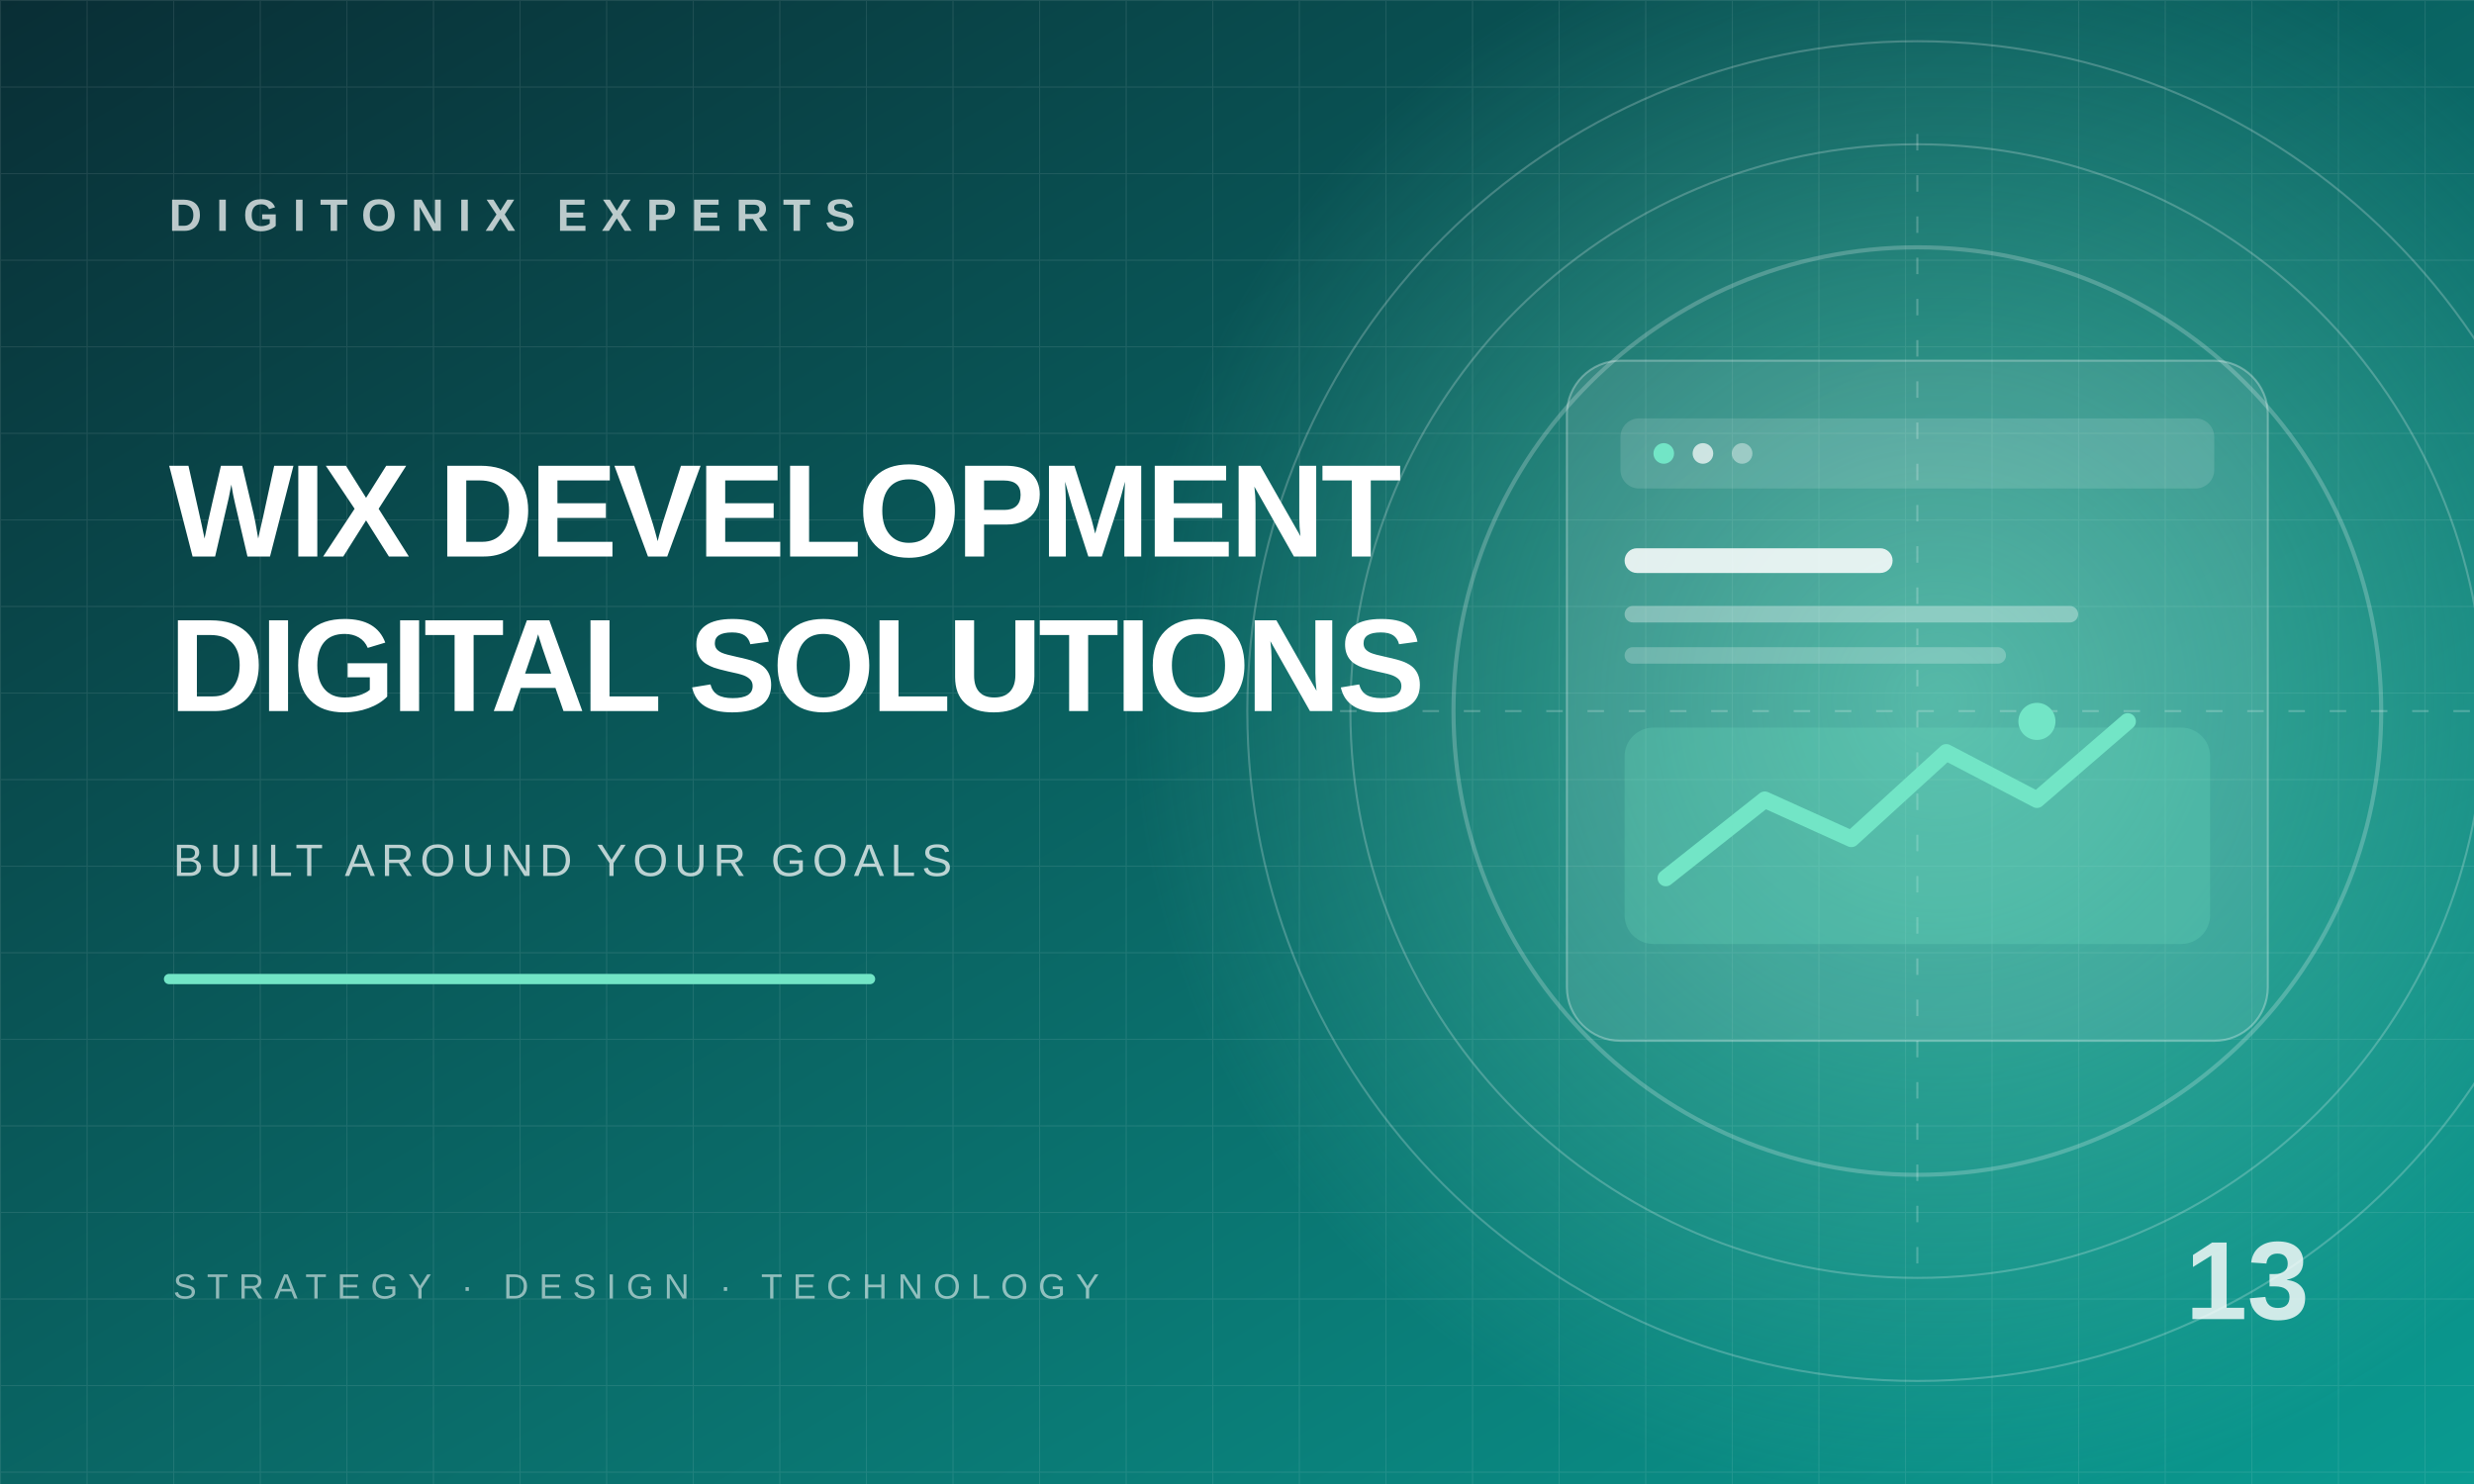
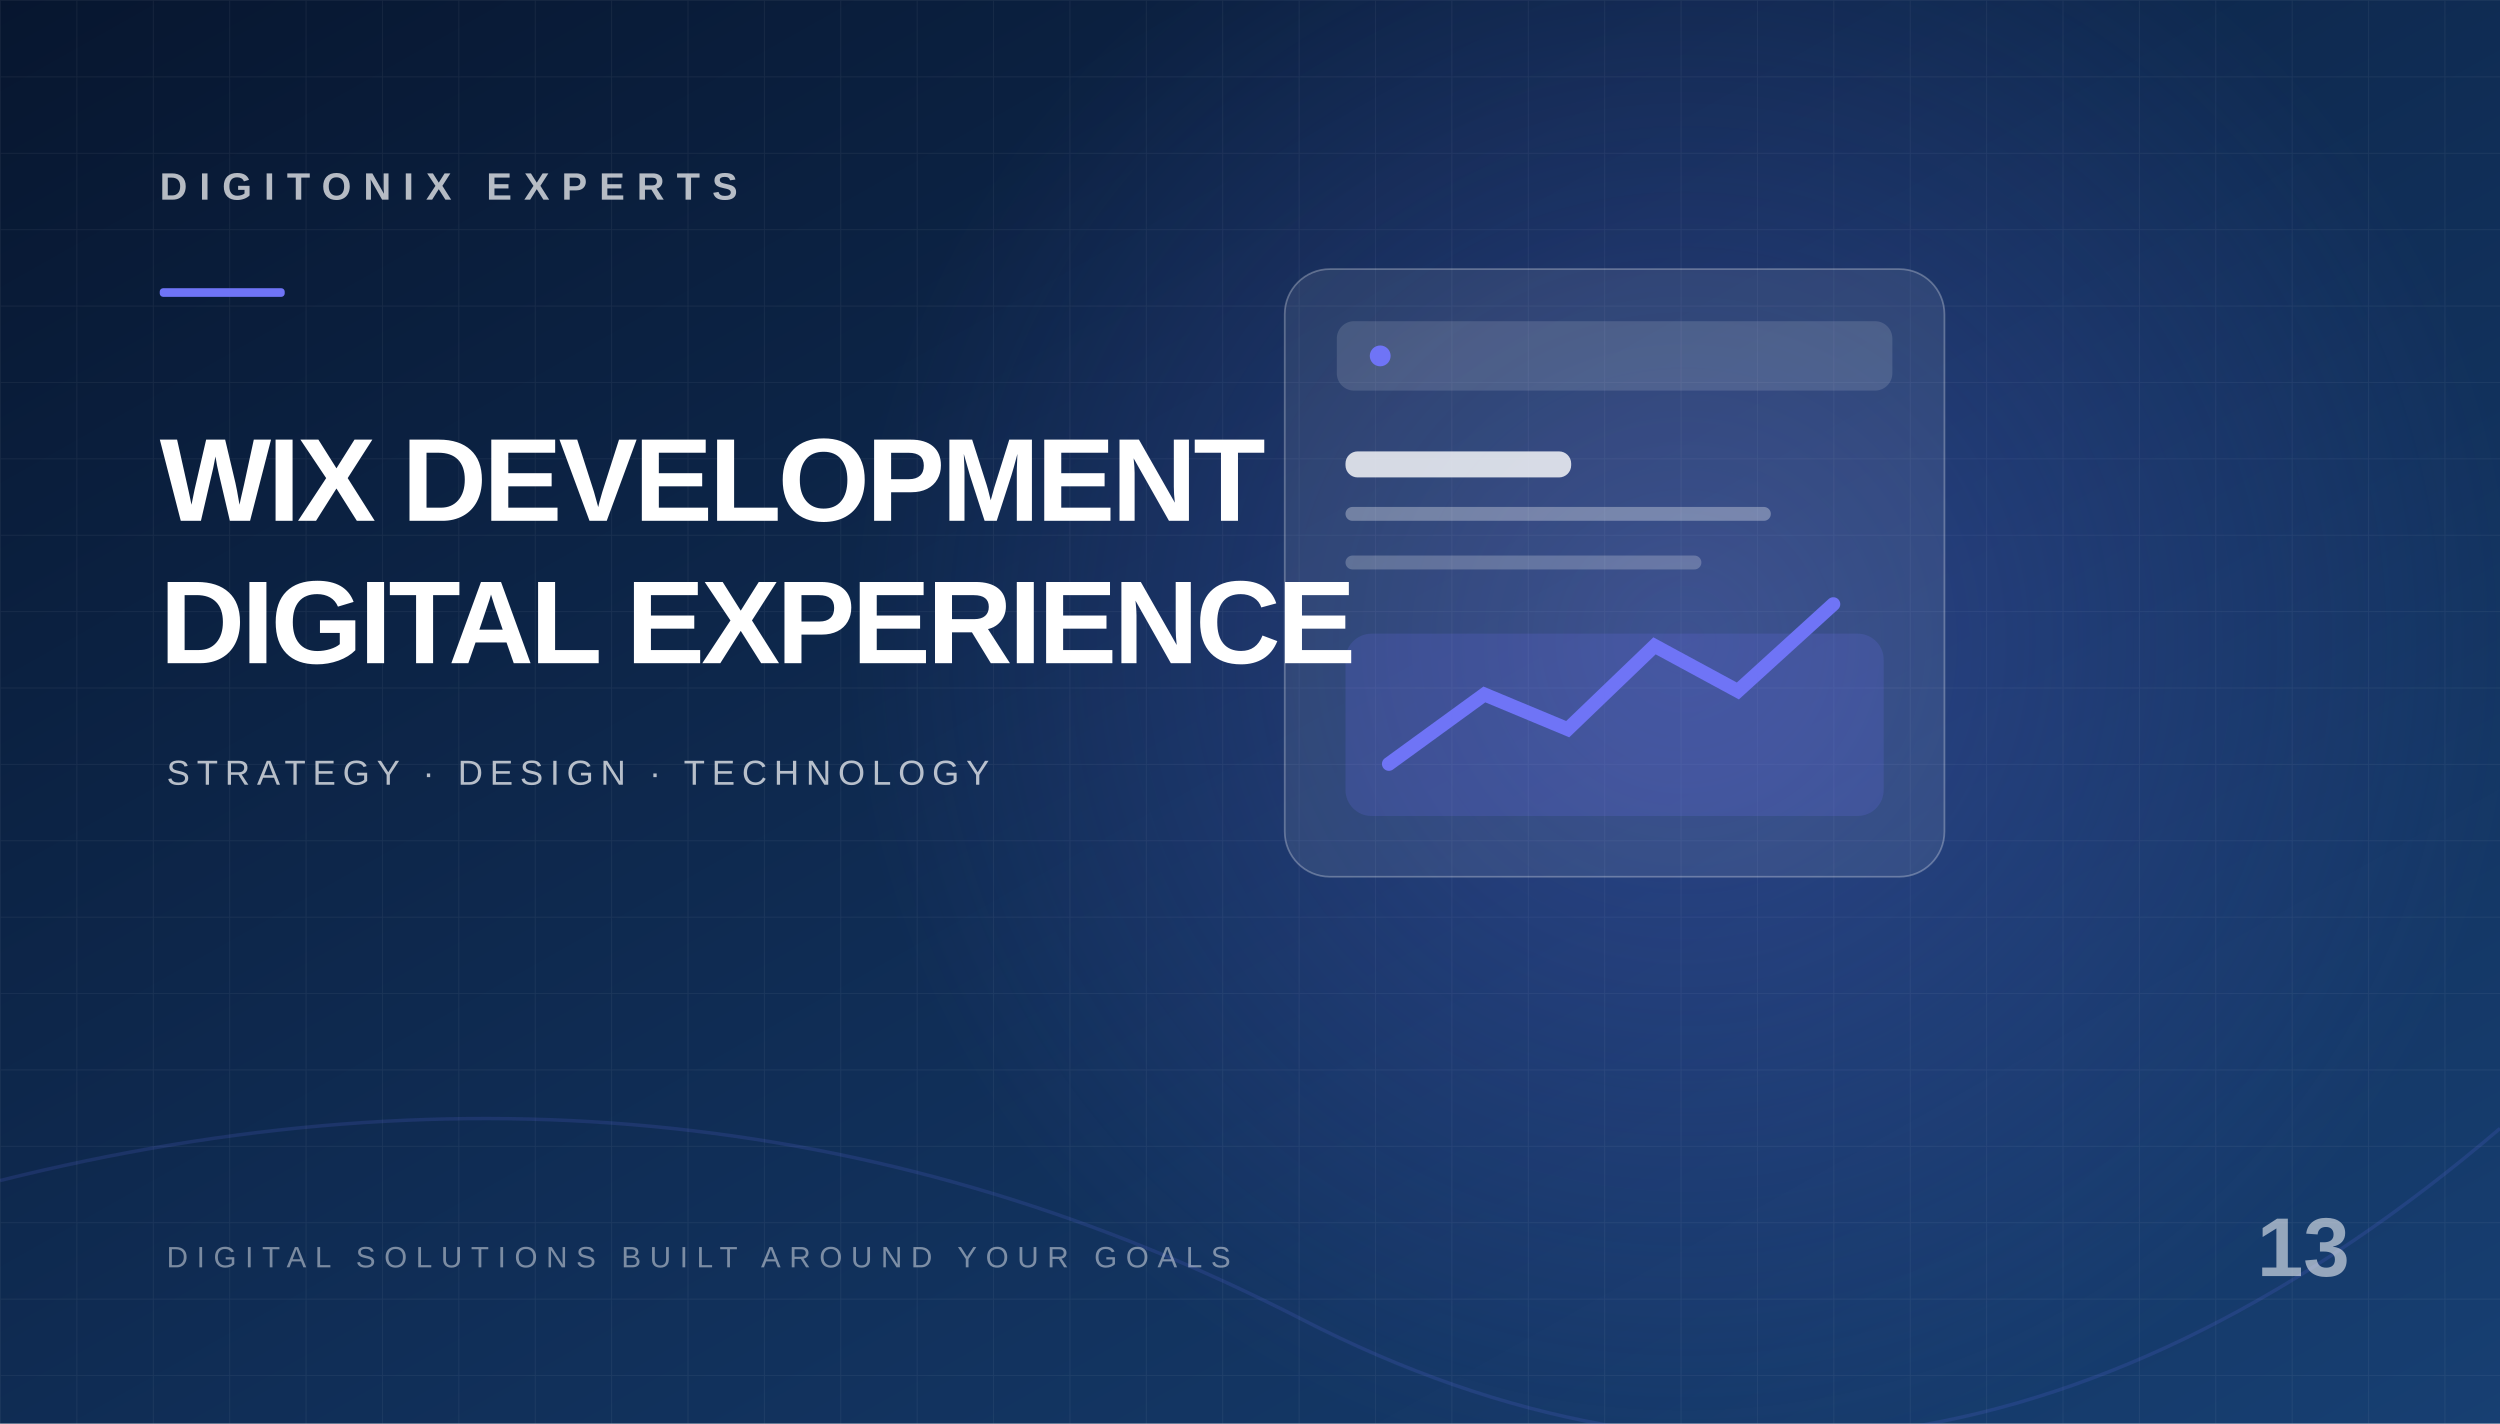
- <svg xmlns="http://www.w3.org/2000/svg" width="1200" height="720" viewBox="0 0 1200 720" role="img" aria-labelledby="title desc">
+ <svg xmlns="http://www.w3.org/2000/svg" width="1440" height="820" viewBox="0 0 1440 820">
  <defs>
    <linearGradient id="bg" x1="0" y1="0" x2="1" y2="1">
-       <stop stop-color="#092e35" />
-       <stop offset="1" stop-color="#0a9b91" />
+       <stop stop-color="#07162f" />
+       <stop offset=".55" stop-color="#102e57" />
+       <stop offset="1" stop-color="#173f72" />
    </linearGradient>
    <radialGradient id="glow">
-       <stop stop-color="#72e5c6" stop-opacity=".55" />
-       <stop offset="1" stop-color="#72e5c6" stop-opacity="0" />
+       <stop stop-color="hsl(238,88%,70%)" stop-opacity=".3" />
+       <stop offset="1" stop-color="hsl(238,88%,70%)" stop-opacity="0" />
    </radialGradient>
-     <pattern id="grid" width="42" height="42" patternUnits="userSpaceOnUse">
-       <path d="M42 0H0V42" fill="none" stroke="#fff" stroke-opacity=".09" />
+     <pattern id="grid" width="44" height="44" patternUnits="userSpaceOnUse">
+       <path d="M44 0H0V44" fill="none" stroke="#fff" stroke-opacity=".055" />
    </pattern>
  </defs>
-   <rect width="1200" height="720" fill="url(#bg)" />
-   <rect width="1200" height="720" fill="url(#grid)" />
-   <circle cx="940" cy="340" r="390" fill="url(#glow)" />
-   <g fill="none" stroke="#fff" stroke-opacity=".22">
-     <circle cx="930" cy="345" r="225" stroke-width="2" />
-     <circle cx="930" cy="345" r="275" />
-     <circle cx="930" cy="345" r="325" />
-     <path d="M650 345h560M930 65v560" stroke-dasharray="8 12" />
+   <rect width="1440" height="820" fill="url(#bg)" />
+   <rect width="1440" height="820" fill="url(#grid)" />
+   <circle cx="970" cy="370" r="480" fill="url(#glow)" />
+   <path d="M0 680Q400 580 750 760T1440 650" fill="none" stroke="hsl(238,88%,70%)" stroke-opacity=".15" stroke-width="2" />
+   <rect x="740" y="155" width="380" height="350" rx="26" fill="#fff" fill-opacity=".08" stroke="#fff" stroke-opacity=".28" />
+   <rect x="770" y="185" width="320" height="40" rx="10" fill="#fff" fill-opacity=".13" />
+   <circle cx="795" cy="205" r="6" fill="hsl(238,88%,70%)" />
+   <rect x="775" y="260" width="130" height="15" rx="7" fill="#fff" fill-opacity=".8" />
+   <rect x="775" y="292" width="245" height="8" rx="4" fill="#fff" fill-opacity=".32" />
+   <rect x="775" y="320" width="205" height="8" rx="4" fill="#fff" fill-opacity=".23" />
+   <rect x="775" y="365" width="310" height="105" rx="15" fill="hsl(238,88%,70%)" fill-opacity=".18" />
+   <path d="M800 440l55-40 48 20 50-48 48 26 55-50" fill="none" stroke="hsl(238,88%,70%)" stroke-width="8" stroke-linecap="round" />
+   <g font-family="Arial,sans-serif" fill="#fff">
+     <text x="92" y="115" font-size="22" font-weight="700" letter-spacing="7" opacity=".7">DIGITONIX EXPERTS</text>
+     <rect x="92" y="166" width="72" height="5" rx="2" fill="hsl(238,88%,70%)" />
+     <text x="92" y="300" font-size="68" font-weight="800" letter-spacing="-2">WIX DEVELOPMENT</text>
+     <text x="92" y="382" font-size="68" font-weight="800" letter-spacing="-2">DIGITAL EXPERIENCE</text>
+     <text x="96" y="452" font-size="20" letter-spacing="4" opacity=".7">STRATEGY · DESIGN · TECHNOLOGY</text>
+     <text x="96" y="730" font-size="17" letter-spacing="5" opacity=".45">DIGITAL SOLUTIONS BUILT AROUND YOUR GOALS</text>
+     <text x="1300" y="735" font-size="48" font-weight="800" opacity=".55">13</text>
  </g>
-   <g transform="translate(760 175)">
-     <rect x="0" y="0" width="340" height="330" rx="26" fill="#fff" fill-opacity=".10" stroke="#fff" stroke-opacity=".3" />
-     <rect x="26" y="28" width="288" height="34" rx="9" fill="#fff" fill-opacity=".13" />
-     <circle cx="47" cy="45" r="5" fill="#72e5c6" />
-     <circle cx="66" cy="45" r="5" fill="#fff" fill-opacity=".7" />
-     <circle cx="85" cy="45" r="5" fill="#fff" fill-opacity=".4" />
-     <rect x="28" y="91" width="130" height="12" rx="6" fill="#fff" fill-opacity=".85" />
-     <rect x="28" y="119" width="220" height="8" rx="4" fill="#fff" fill-opacity=".34" />
-     <rect x="28" y="139" width="185" height="8" rx="4" fill="#fff" fill-opacity=".24" />
-     <rect x="28" y="178" width="284" height="105" rx="14" fill="#72e5c6" fill-opacity=".22" />
-     <path d="M48 251l48-38 42 19 46-42 44 23 44-38" fill="none" stroke="#72e5c6" stroke-width="8" stroke-linecap="round" stroke-linejoin="round" />
-     <circle cx="228" cy="175" r="9" fill="#72e5c6" />
-   </g>
-   <g fill="#fff">
-     <text x="82" y="112" font-family="Arial,sans-serif" font-size="22" font-weight="700" letter-spacing="7" opacity=".72">DIGITONIX EXPERTS</text>
-     <text x="82" y="270" font-family="Arial,sans-serif" font-size="64" font-weight="800" letter-spacing="-2">WIX DEVELOPMENT</text>
-     <text x="82" y="345" font-family="Arial,sans-serif" font-size="64" font-weight="800" letter-spacing="-2">DIGITAL SOLUTIONS</text>
-     <text x="84" y="425" font-family="Arial,sans-serif" font-size="22" letter-spacing="3" opacity=".72">BUILT AROUND YOUR GOALS</text>
-     <text x="84" y="630" font-family="Arial,sans-serif" font-size="17" letter-spacing="5" opacity=".55">STRATEGY  ·  DESIGN  ·  TECHNOLOGY</text>
-     <text x="1060" y="640" font-family="Arial,sans-serif" font-size="54" font-weight="800" opacity=".8">13</text>
-   </g>
-   <path d="M82 475h340" stroke="#72e5c6" stroke-width="5" stroke-linecap="round" />
</svg>
